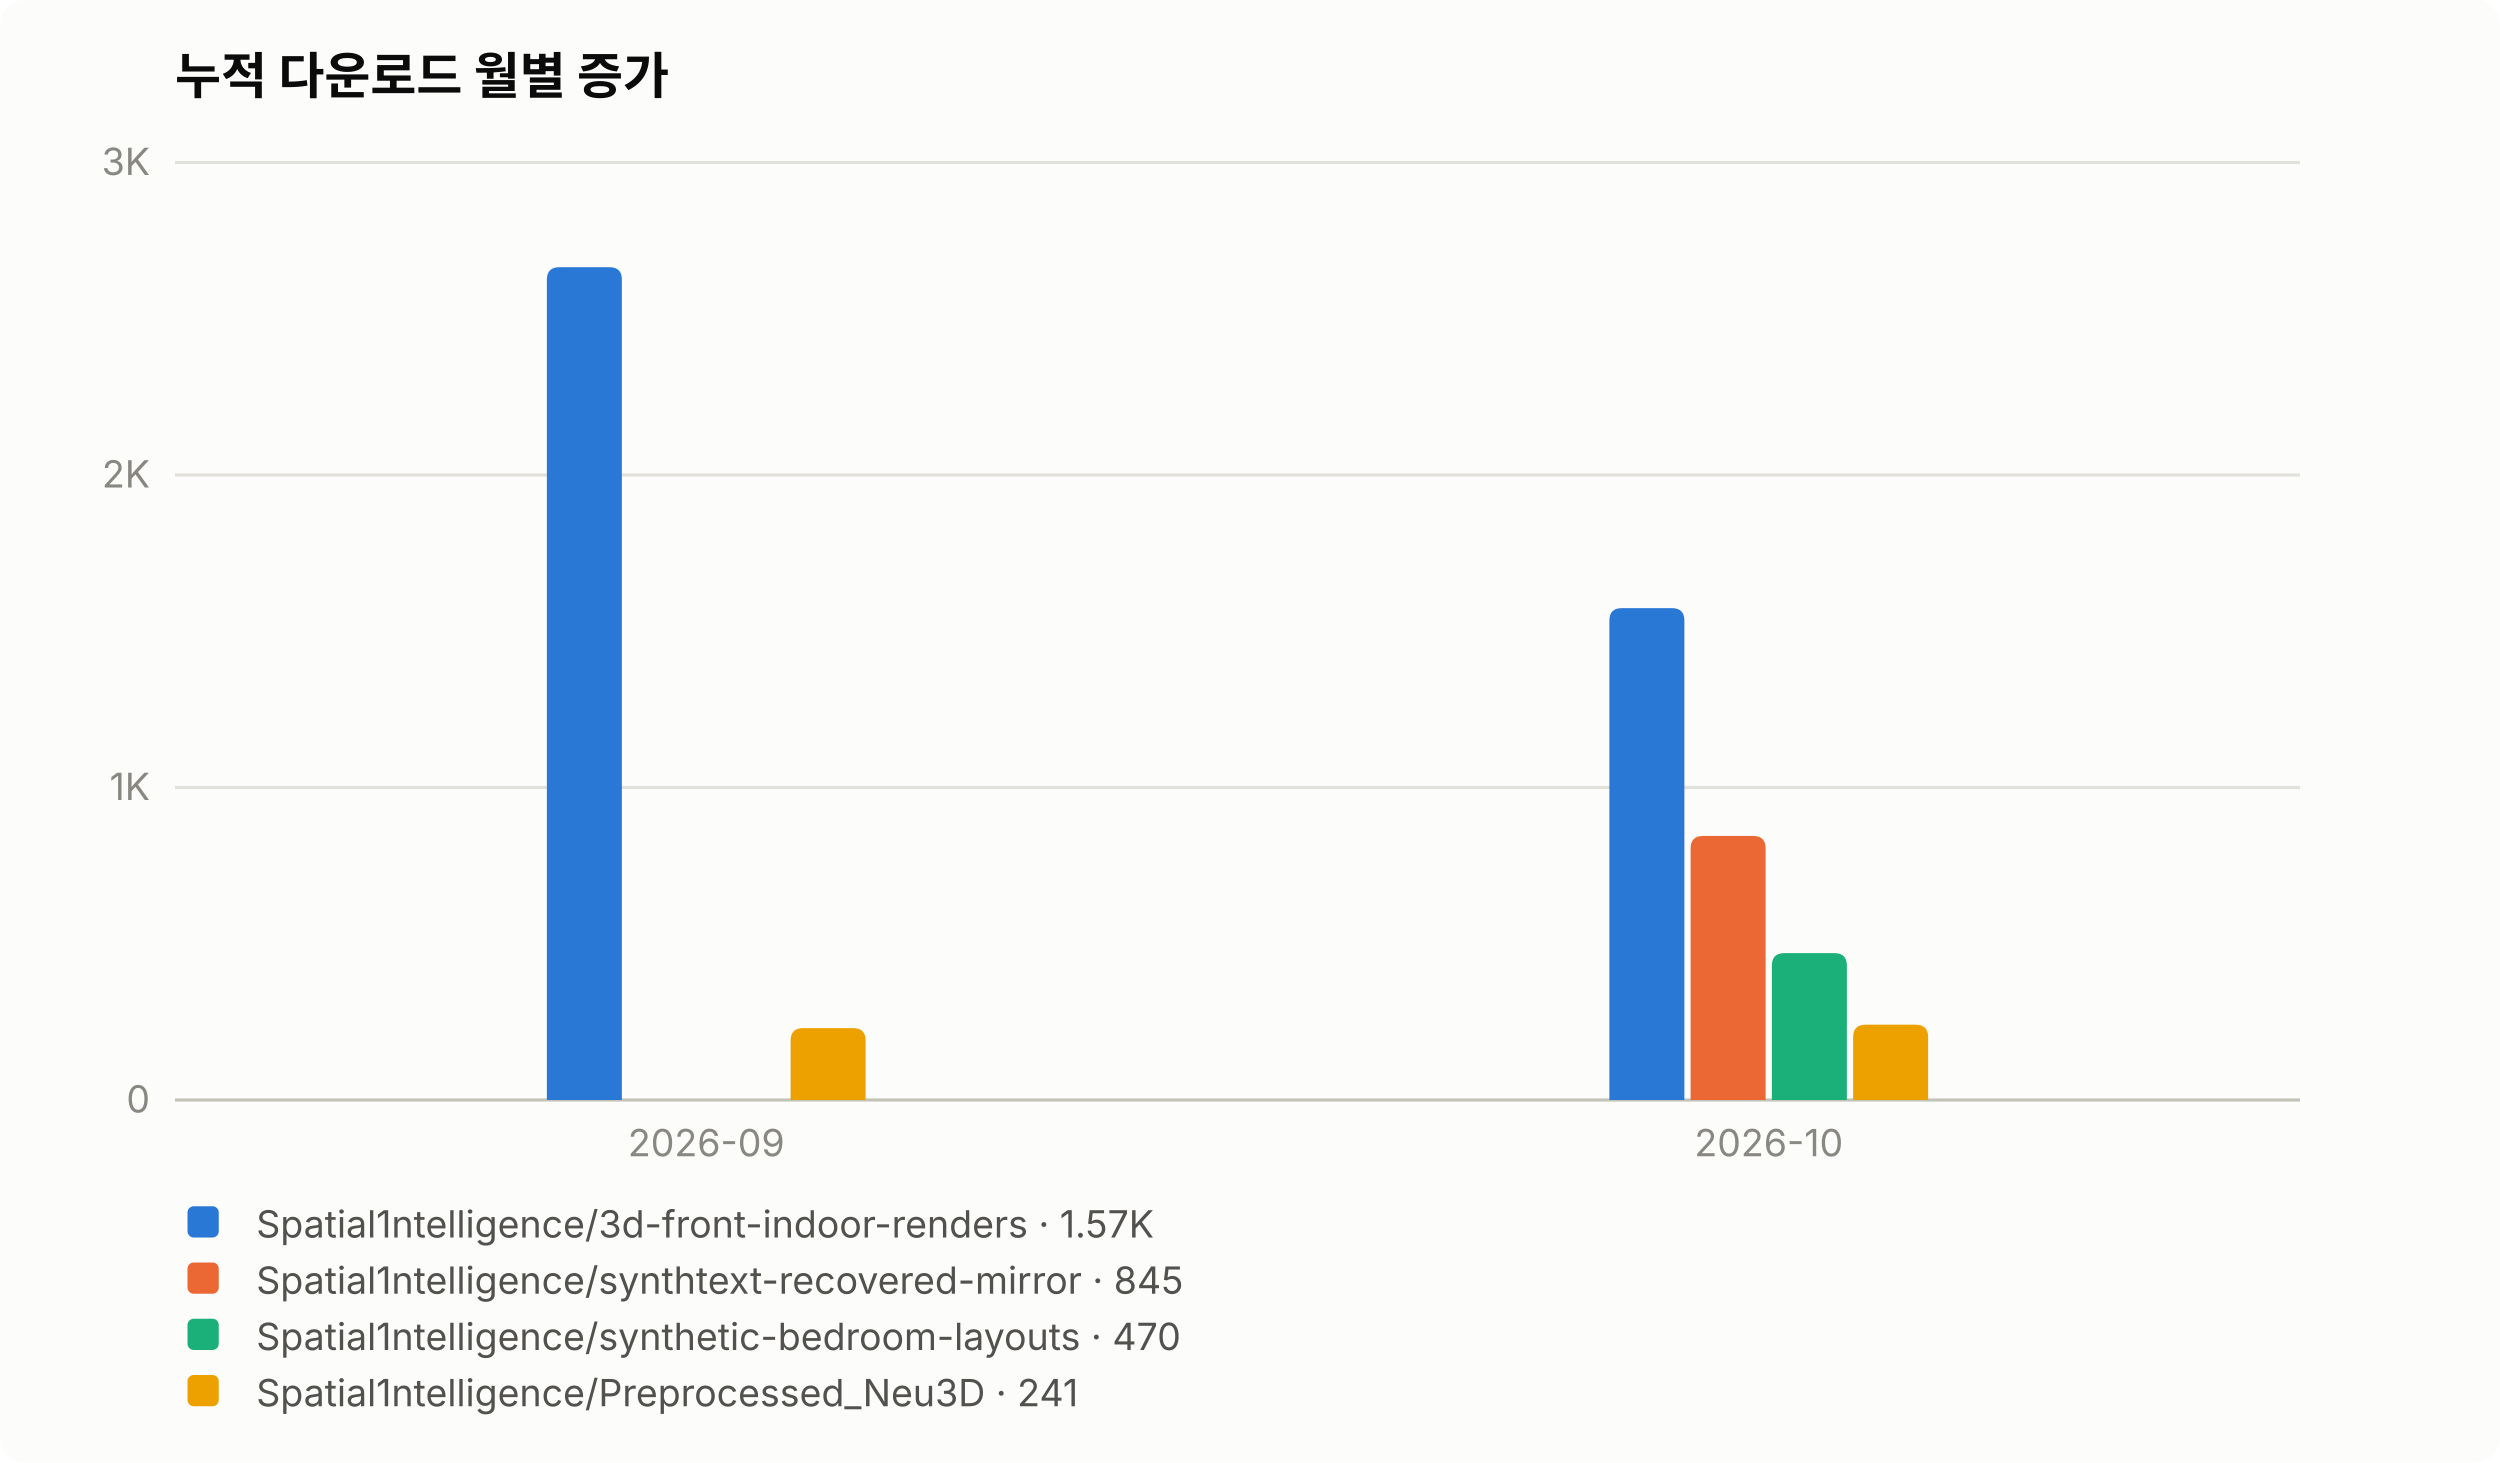
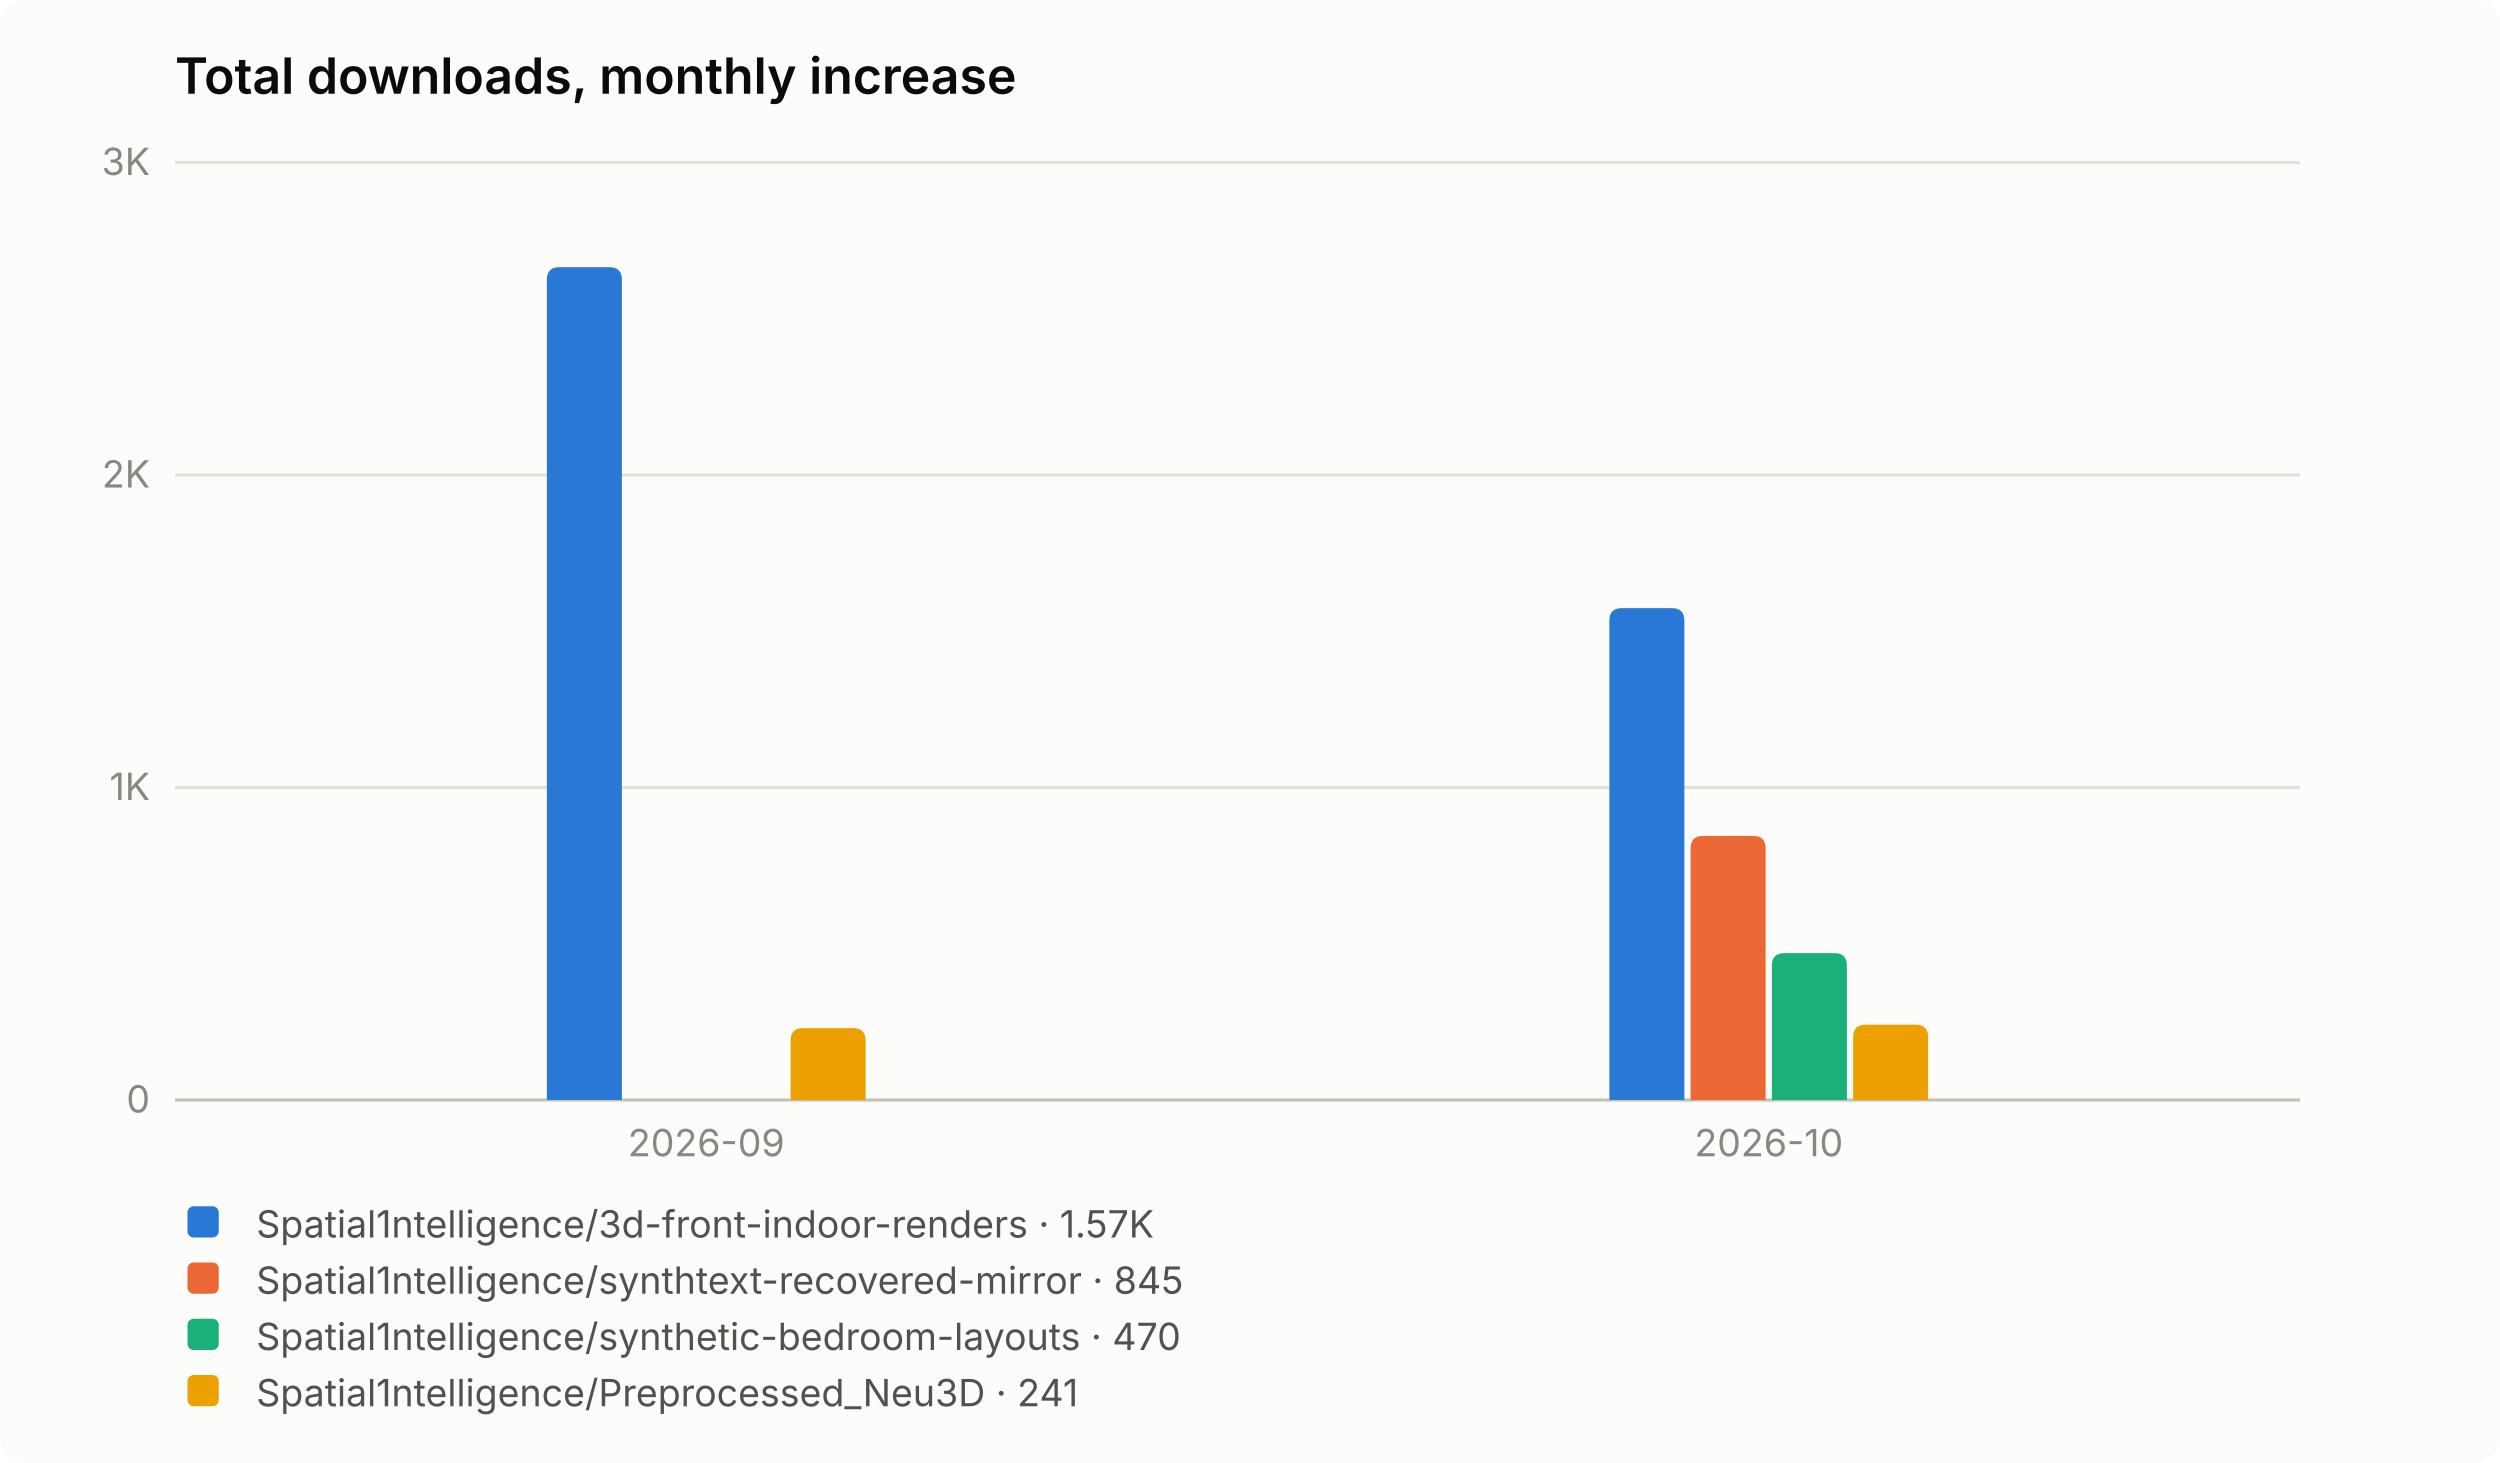
<svg xmlns="http://www.w3.org/2000/svg" viewBox="0 0 800 468" width="800" height="468" font-family="system-ui,-apple-system,'Segoe UI',sans-serif" font-size="12">
  <style>.bg{fill:#fcfcfb}.t1{fill:#0b0b0b}.t2{fill:#52514e}.mu{fill:#898781}.sm{stroke:#898781}.grid{stroke:#e1e0d9}.axis{stroke:#c3c2b7}.s0{stroke:#2a78d6}.f0{fill:#2a78d6}.s1{stroke:#eb6834}.f1{fill:#eb6834}.s2{stroke:#1baf7a}.f2{fill:#1baf7a}.s3{stroke:#eda100}.f3{fill:#eda100}.s4{stroke:#e87ba4}.f4{fill:#e87ba4}.s5{stroke:#008300}.f5{fill:#008300}.s6{stroke:#6250d6}.f6{fill:#6250d6}.s7{stroke:#e34948}.f7{fill:#e34948}@media (prefers-color-scheme:dark){.bg{fill:#1a1a19}.t1{fill:#f0efec}.t2{fill:#c3c2b7}.mu{fill:#898781}.sm{stroke:#898781}.grid{stroke:#2c2c2a}.axis{stroke:#383835}.s0{stroke:#3987e5}.f0{fill:#3987e5}.s1{stroke:#d95926}.f1{fill:#d95926}.s2{stroke:#199e70}.f2{fill:#199e70}.s3{stroke:#c98500}.f3{fill:#c98500}.s4{stroke:#d55181}.f4{fill:#d55181}.s5{stroke:#008300}.f5{fill:#008300}.s6{stroke:#9085e9}.f6{fill:#9085e9}.s7{stroke:#e66767}.f7{fill:#e66767}}.ln{fill:none;stroke-width:2;stroke-linejoin:round;stroke-linecap:round}.wash{opacity:.1}.tk{font-variant-numeric:tabular-nums}</style>
  <rect class="bg" width="800" height="468" rx="8" />
  <g>
    <line class="axis" x1="56" x2="736" y1="352.0" y2="352.0" />
    <line class="grid" x1="56" x2="736" y1="252.0" y2="252.0" />
    <line class="grid" x1="56" x2="736" y1="152.0" y2="152.0" />
    <line class="grid" x1="56" x2="736" y1="52.0" y2="52.0" />
    <path class="f0" d="M175.0,352.0V89.5Q175.0,85.5 179.0,85.5H195.0Q199.0,85.5 199.0,89.5V352.0Z" />
    <path class="f0" d="M515.0,352.0V198.6Q515.0,194.6 519.0,194.6H535.0Q539.0,194.6 539.0,198.6V352.0Z" />
    <rect class="f0" x="60" y="386" width="10" height="10" rx="2" />
    <path class="f1" d="M541.0,352.0V271.5Q541.0,267.5 545.0,267.5H561.0Q565.0,267.5 565.0,271.5V352.0Z" />
    <rect class="f1" x="60" y="404" width="10" height="10" rx="2" />
    <path class="f2" d="M567.0,352.0V309.0Q567.0,305.0 571.0,305.0H587.0Q591.0,305.0 591.0,309.0V352.0Z" />
    <rect class="f2" x="60" y="422" width="10" height="10" rx="2" />
    <path class="f3" d="M253.0,352.0V333.0Q253.0,329.0 257.0,329.0H273.0Q277.0,329.0 277.0,333.0V352.0Z" />
    <path class="f3" d="M593.0,352.0V331.9Q593.0,327.9 597.0,327.9H613.0Q617.0,327.9 617.0,331.9V352.0Z" />
    <rect class="f3" x="60" y="440" width="10" height="10" rx="2" />
  </g>
-   <text class="t1" x="56" y="30" font-size="16" font-weight="600">누적 다운로드 월별 증가</text>
+   <text class="t1" x="56" y="30" font-size="16" font-weight="600">Total downloads, monthly increase</text>
  <text class="mu tk" x="48" y="356.0" text-anchor="end">0</text>
  <text class="mu tk" x="48" y="256.0" text-anchor="end">1K</text>
  <text class="mu tk" x="48" y="156.0" text-anchor="end">2K</text>
  <text class="mu tk" x="48" y="56.0" text-anchor="end">3K</text>
  <text class="mu tk" x="226.0" y="370" text-anchor="middle">2026-09</text>
  <text class="mu tk" x="566.0" y="370" text-anchor="middle">2026-10</text>
  <text class="t2" x="82" y="396">Spatial1ntelligence/3d-front-indoor-renders · 1.57K</text>
  <text class="t2" x="82" y="414">Spatial1ntelligence/synthtext-recovered-mirror · 845</text>
  <text class="t2" x="82" y="432">Spatial1ntelligence/synthetic-bedroom-layouts · 470</text>
  <text class="t2" x="82" y="450">Spatial1ntelligence/Preprocessed_Neu3D · 241</text>
</svg>
